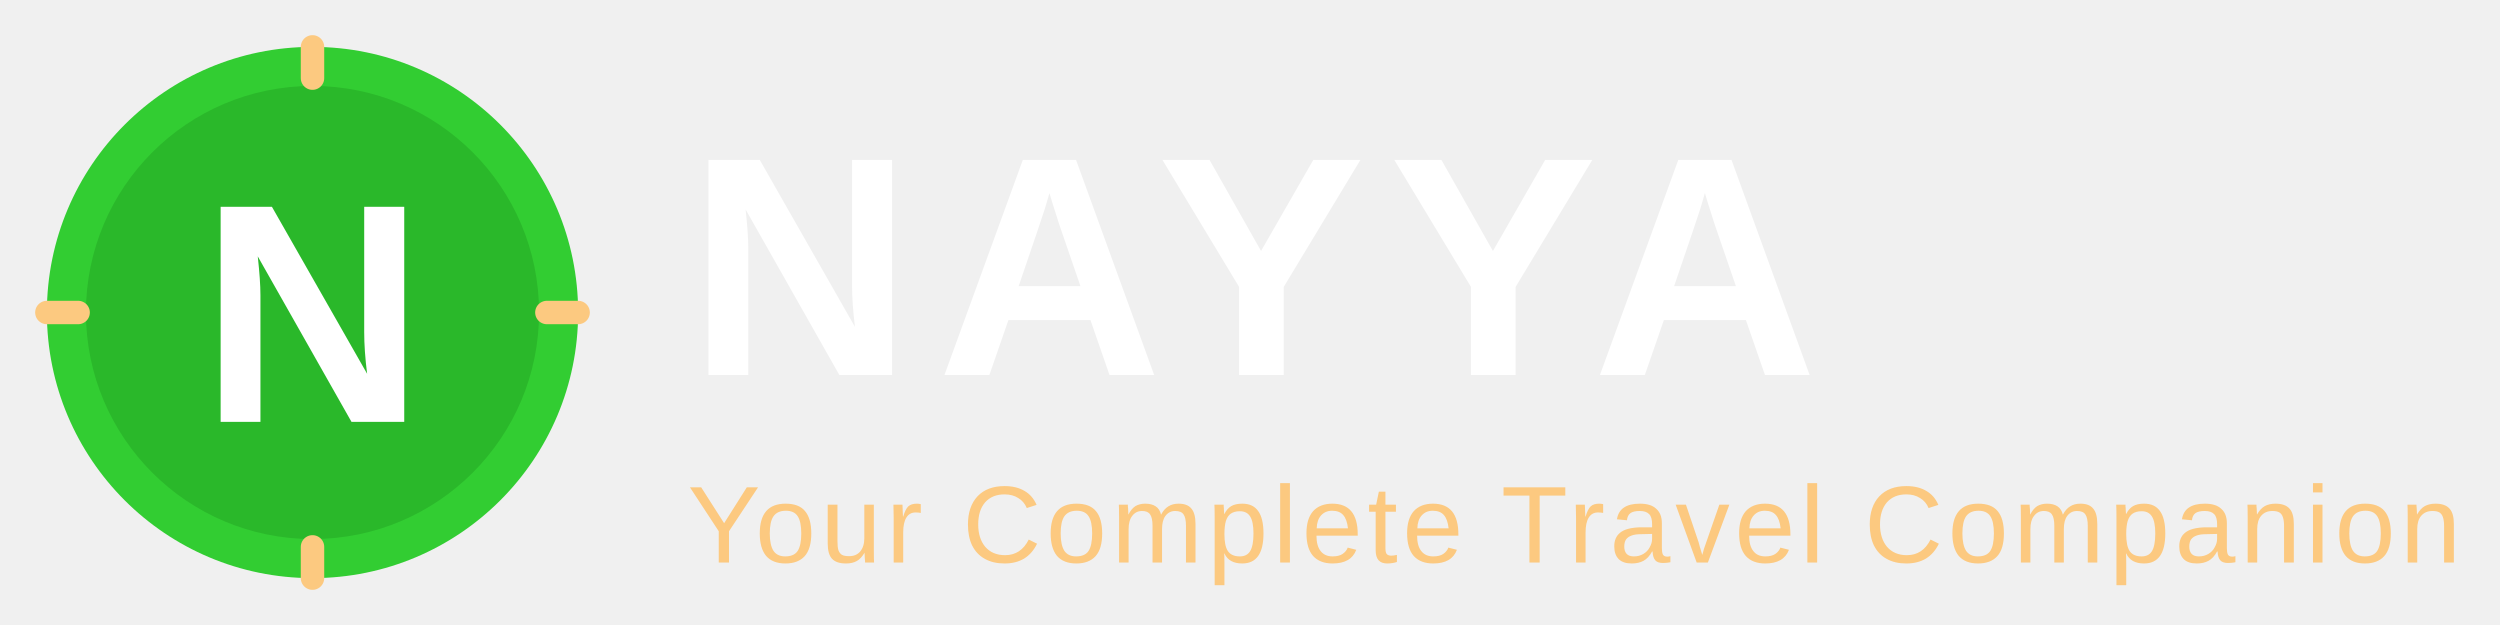
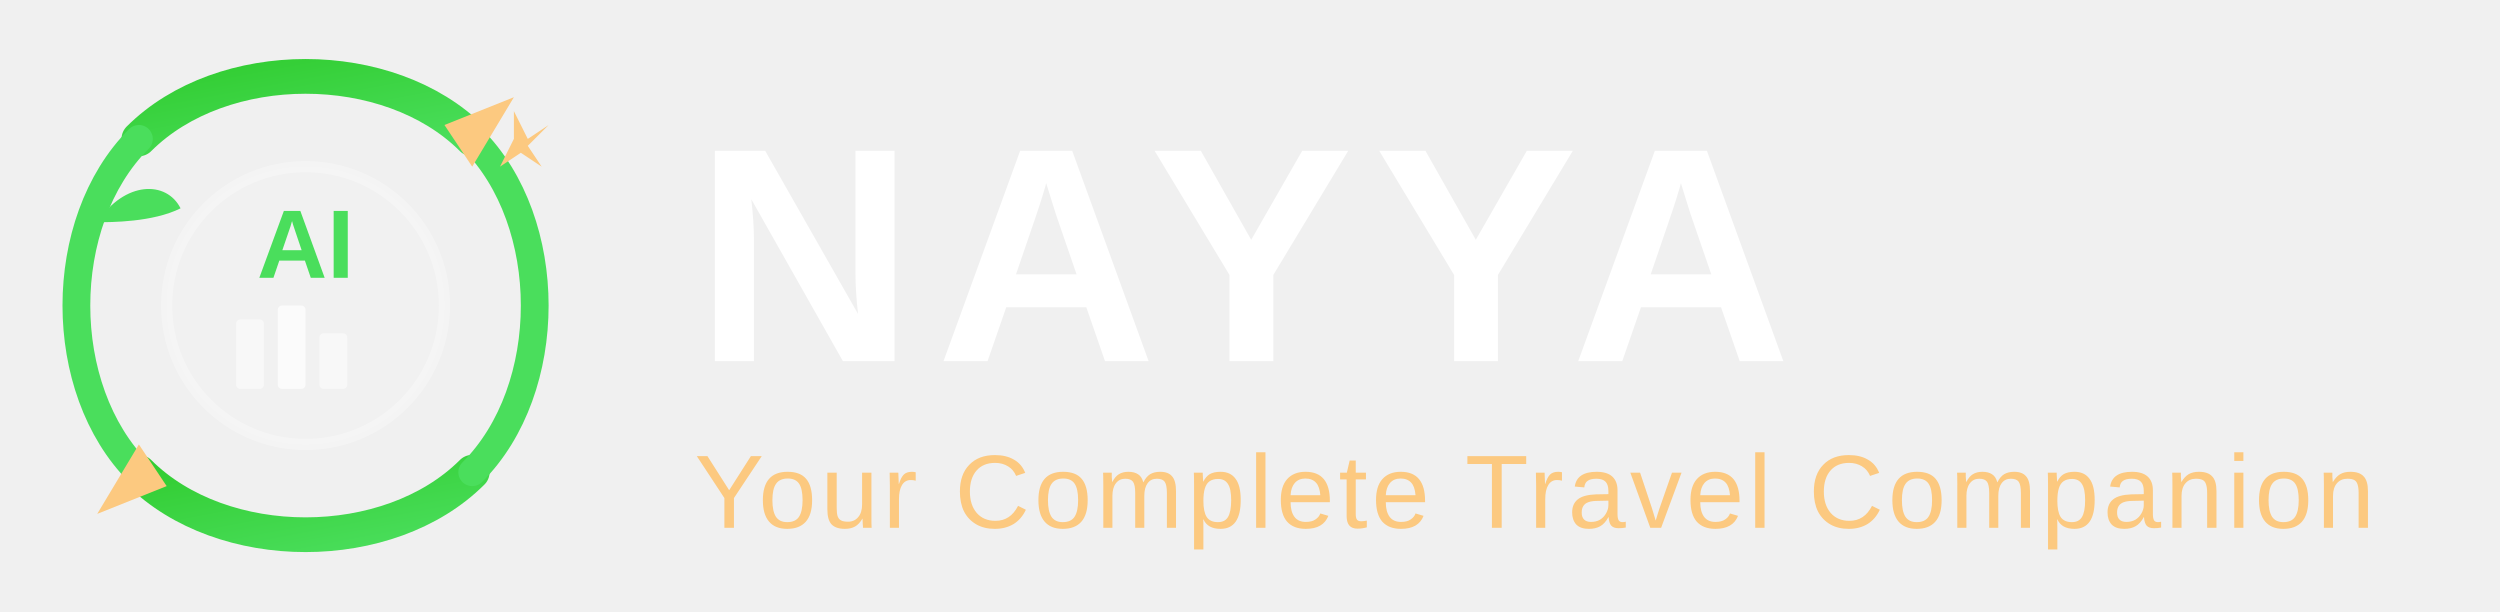
- <svg xmlns="http://www.w3.org/2000/svg" viewBox="0 0 160 40" fill="none">
-   <circle cx="20" cy="20" r="17" fill="#32CD32" />
-   <circle cx="20" cy="20" r="14.5" fill="#2AB82A" />
-   <text x="20" y="27" font-family="Arial, sans-serif" font-weight="bold" font-size="20" fill="white" text-anchor="middle">N</text>
-   <path d="M5 20 L3 20 M37 20 L35 20 M20 3 L20 5 M20 35 L20 37" stroke="#FCC980" stroke-width="1.5" stroke-linecap="round" />
-   <text x="44" y="24" font-family="Arial, sans-serif" font-weight="bold" font-size="20" fill="white" letter-spacing="1.5">NAYYA</text>
-   <text x="44" y="36" font-family="Arial, sans-serif" font-size="7" fill="#FCC980" letter-spacing="0.3">Your Complete Travel Companion</text>
+ <svg xmlns="http://www.w3.org/2000/svg" viewBox="0 0 180 44" fill="none">
+   <defs>
+     <linearGradient id="wGreen" x1="0%" y1="0%" x2="100%" y2="100%">
+       <stop offset="0%" stop-color="#32CD32" />
+       <stop offset="100%" stop-color="#4ade5c" />
+     </linearGradient>
+     <linearGradient id="wOrange" x1="0%" y1="0%" x2="100%" y2="100%">
+       <stop offset="0%" stop-color="#FCC980" />
+       <stop offset="100%" stop-color="#FF8C00" />
+     </linearGradient>
+   </defs>
+   <path d="M10 10 C16 4 28 4 34 10" stroke="url(#wGreen)" stroke-width="2.5" fill="none" stroke-linecap="round" />
+   <path d="M34 34 C28 40 16 40 10 34" stroke="url(#wGreen)" stroke-width="2.5" fill="none" stroke-linecap="round" />
+   <path d="M10 10 C4 16 4 28 10 34" stroke="#4ade5c" stroke-width="2" fill="none" stroke-linecap="round" />
+   <path d="M34 10 C40 16 40 28 34 34" stroke="#4ade5c" stroke-width="2" fill="none" stroke-linecap="round" />
+   <path d="M32 9 L37 7 L34 12Z" fill="#FCC980" />
+   <path d="M12 35 L7 37 L10 32Z" fill="#FCC980" />
+   <circle cx="22" cy="22" r="10" fill="rgba(255,255,255,0.1)" stroke="rgba(255,255,255,0.3)" stroke-width="0.8" />
+   <text x="22" y="20" font-family="Arial, sans-serif" font-weight="bold" font-size="7" fill="#4ade5c" text-anchor="middle">AI</text>
+   <rect x="17" y="23" width="2" height="5" fill="rgba(255,255,255,0.5)" rx="0.3" />
+   <rect x="20" y="22" width="2" height="6" fill="rgba(255,255,255,0.7)" rx="0.3" />
+   <rect x="23" y="24" width="2" height="4" fill="rgba(255,255,255,0.5)" rx="0.3" />
+   <path d="M7 16 C9 13 12 13 13 15 C11 16 8 16 7 16Z" fill="#4ade5c" />
+   <path d="M37 8 L38 10 L39.5 9 L38 10.5 L39 12 L37.5 11 L36 12 L37 10Z" fill="#FCC980" />
+   <text x="50" y="26" font-family="Arial, sans-serif" font-weight="800" font-size="22" fill="white" letter-spacing="1.5">NAYYA</text>
+   <text x="50" y="38" font-family="Arial, sans-serif" font-weight="400" font-size="7.5" fill="#FCC980" letter-spacing="0.3">Your Complete Travel Companion</text>
</svg>
